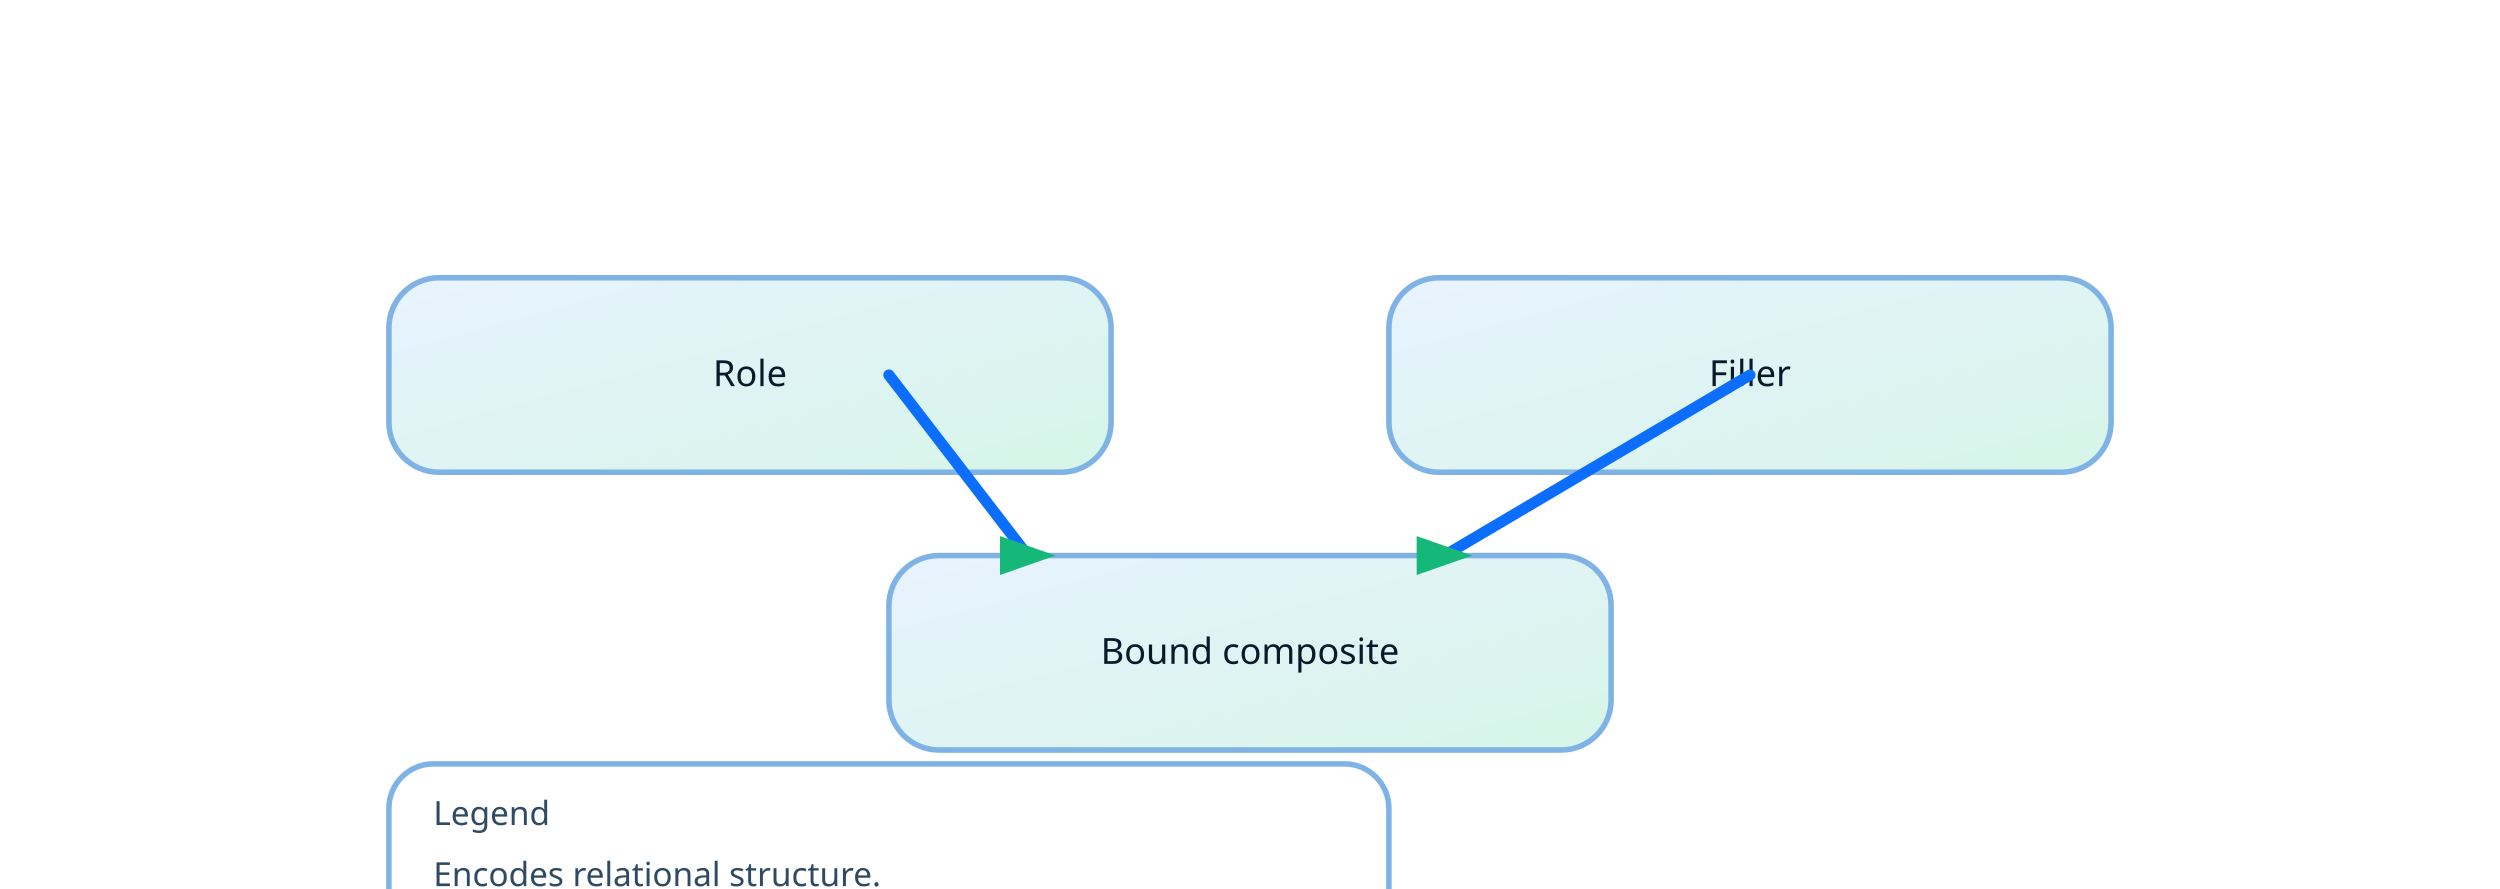
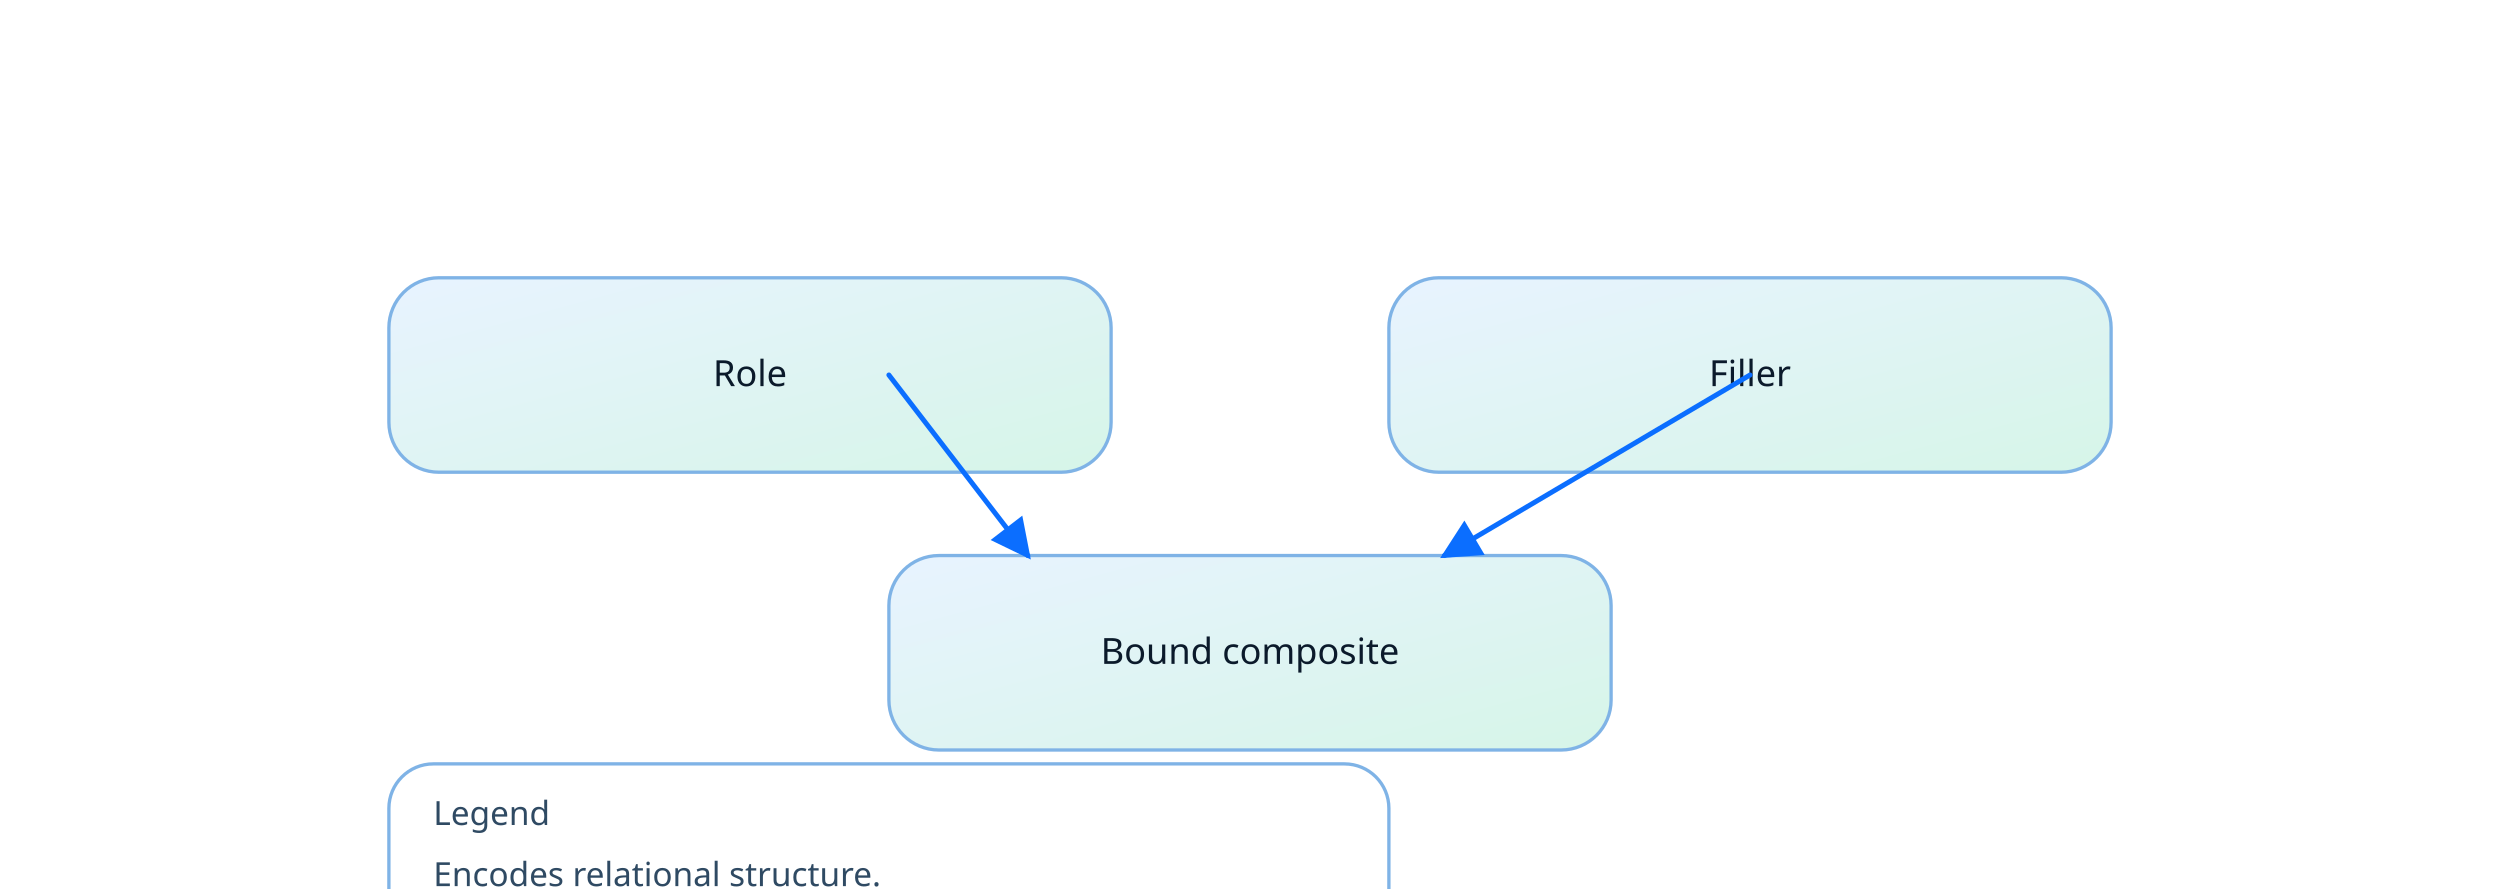
<svg xmlns="http://www.w3.org/2000/svg" viewBox="0 0 900 320" role="img" aria-label="Binding diagram">
  <defs>
+     <marker id="arrowhead" markerWidth="8" markerHeight="8" refX="7" refY="4" orient="auto" markerUnits="strokeWidth">
+       <path d="M 0 0 L 8 4 L 0 8 Z" fill="context-stroke" />
+     </marker>
    <linearGradient id="sky" x1="0" y1="0" x2="1" y2="1">
      <stop offset="0" stop-color="#e8f3ff" />
      <stop offset="1" stop-color="#d6f5e8" />
    </linearGradient>
    <linearGradient id="deep" x1="0" y1="0" x2="1" y2="1">
      <stop offset="0" stop-color="#0b6eff" />
      <stop offset="1" stop-color="#16b879" />
    </linearGradient>
  </defs>
-   <rect x="140" y="100" rx="18" ry="18" width="260" height="70" fill="url(#sky)" stroke="#7fb3e6" stroke-width="2" />
+   <rect x="140" y="100" rx="18" ry="18" width="260" height="70" fill="url(#sky)" stroke="#7fb3e6" stroke-width="1.2" />
  <text x="270.0" y="139.0" text-anchor="middle" font-size="13" fill="#0b1a2b" font-family="Space Grotesk">Role</text>
-   <rect x="500" y="100" rx="18" ry="18" width="260" height="70" fill="url(#sky)" stroke="#7fb3e6" stroke-width="2" />
+   <rect x="500" y="100" rx="18" ry="18" width="260" height="70" fill="url(#sky)" stroke="#7fb3e6" stroke-width="1.2" />
  <text x="630.0" y="139.0" text-anchor="middle" font-size="13" fill="#0b1a2b" font-family="Space Grotesk">Filler</text>
-   <rect x="320" y="200" rx="18" ry="18" width="260" height="70" fill="url(#sky)" stroke="#7fb3e6" stroke-width="2" />
+   <rect x="320" y="200" rx="18" ry="18" width="260" height="70" fill="url(#sky)" stroke="#7fb3e6" stroke-width="1.2" />
  <text x="450.0" y="239.0" text-anchor="middle" font-size="13" fill="#0b1a2b" font-family="Space Grotesk">Bound composite</text>
-   <line x1="320" y1="135" x2="370" y2="200" stroke="#0b6eff" stroke-width="4" stroke-linecap="round" />
-   <polygon points="360,193 360,207 380,200" fill="#16b879" />
-   <line x1="630" y1="135" x2="520" y2="200" stroke="#0b6eff" stroke-width="4" stroke-linecap="round" />
-   <polygon points="510,193 510,207 530,200" fill="#16b879" />
-   <rect x="140" y="275" width="360" height="78" rx="16" ry="16" fill="none" stroke="#7fb3e6" stroke-width="2" />
+   <line x1="320" y1="135" x2="370" y2="200" stroke="#0b6eff" stroke-width="1.8" stroke-linecap="round" marker-end="url(#arrowhead)" />
+   <line x1="630" y1="135" x2="520" y2="200" stroke="#0b6eff" stroke-width="1.8" stroke-linecap="round" marker-end="url(#arrowhead)" />
+   <rect x="140" y="275" width="360" height="78" rx="16" ry="16" fill="none" stroke="#7fb3e6" stroke-width="1.2" />
  <text x="156" y="297" text-anchor="start" font-size="12" fill="#2f4a63" font-family="Space Grotesk">Legend</text>
  <text x="156" y="319" text-anchor="start" font-size="12" fill="#2f4a63" font-family="Space Grotesk">Encodes relational structure.</text>
  <text x="156" y="337" text-anchor="start" font-size="12" fill="#2f4a63" font-family="Space Grotesk">Used for slot-role representations.</text>
  <text x="156" y="355" text-anchor="start" font-size="12" fill="#2f4a63" font-family="Space Grotesk">Improves structured retrieval.</text>
</svg>
